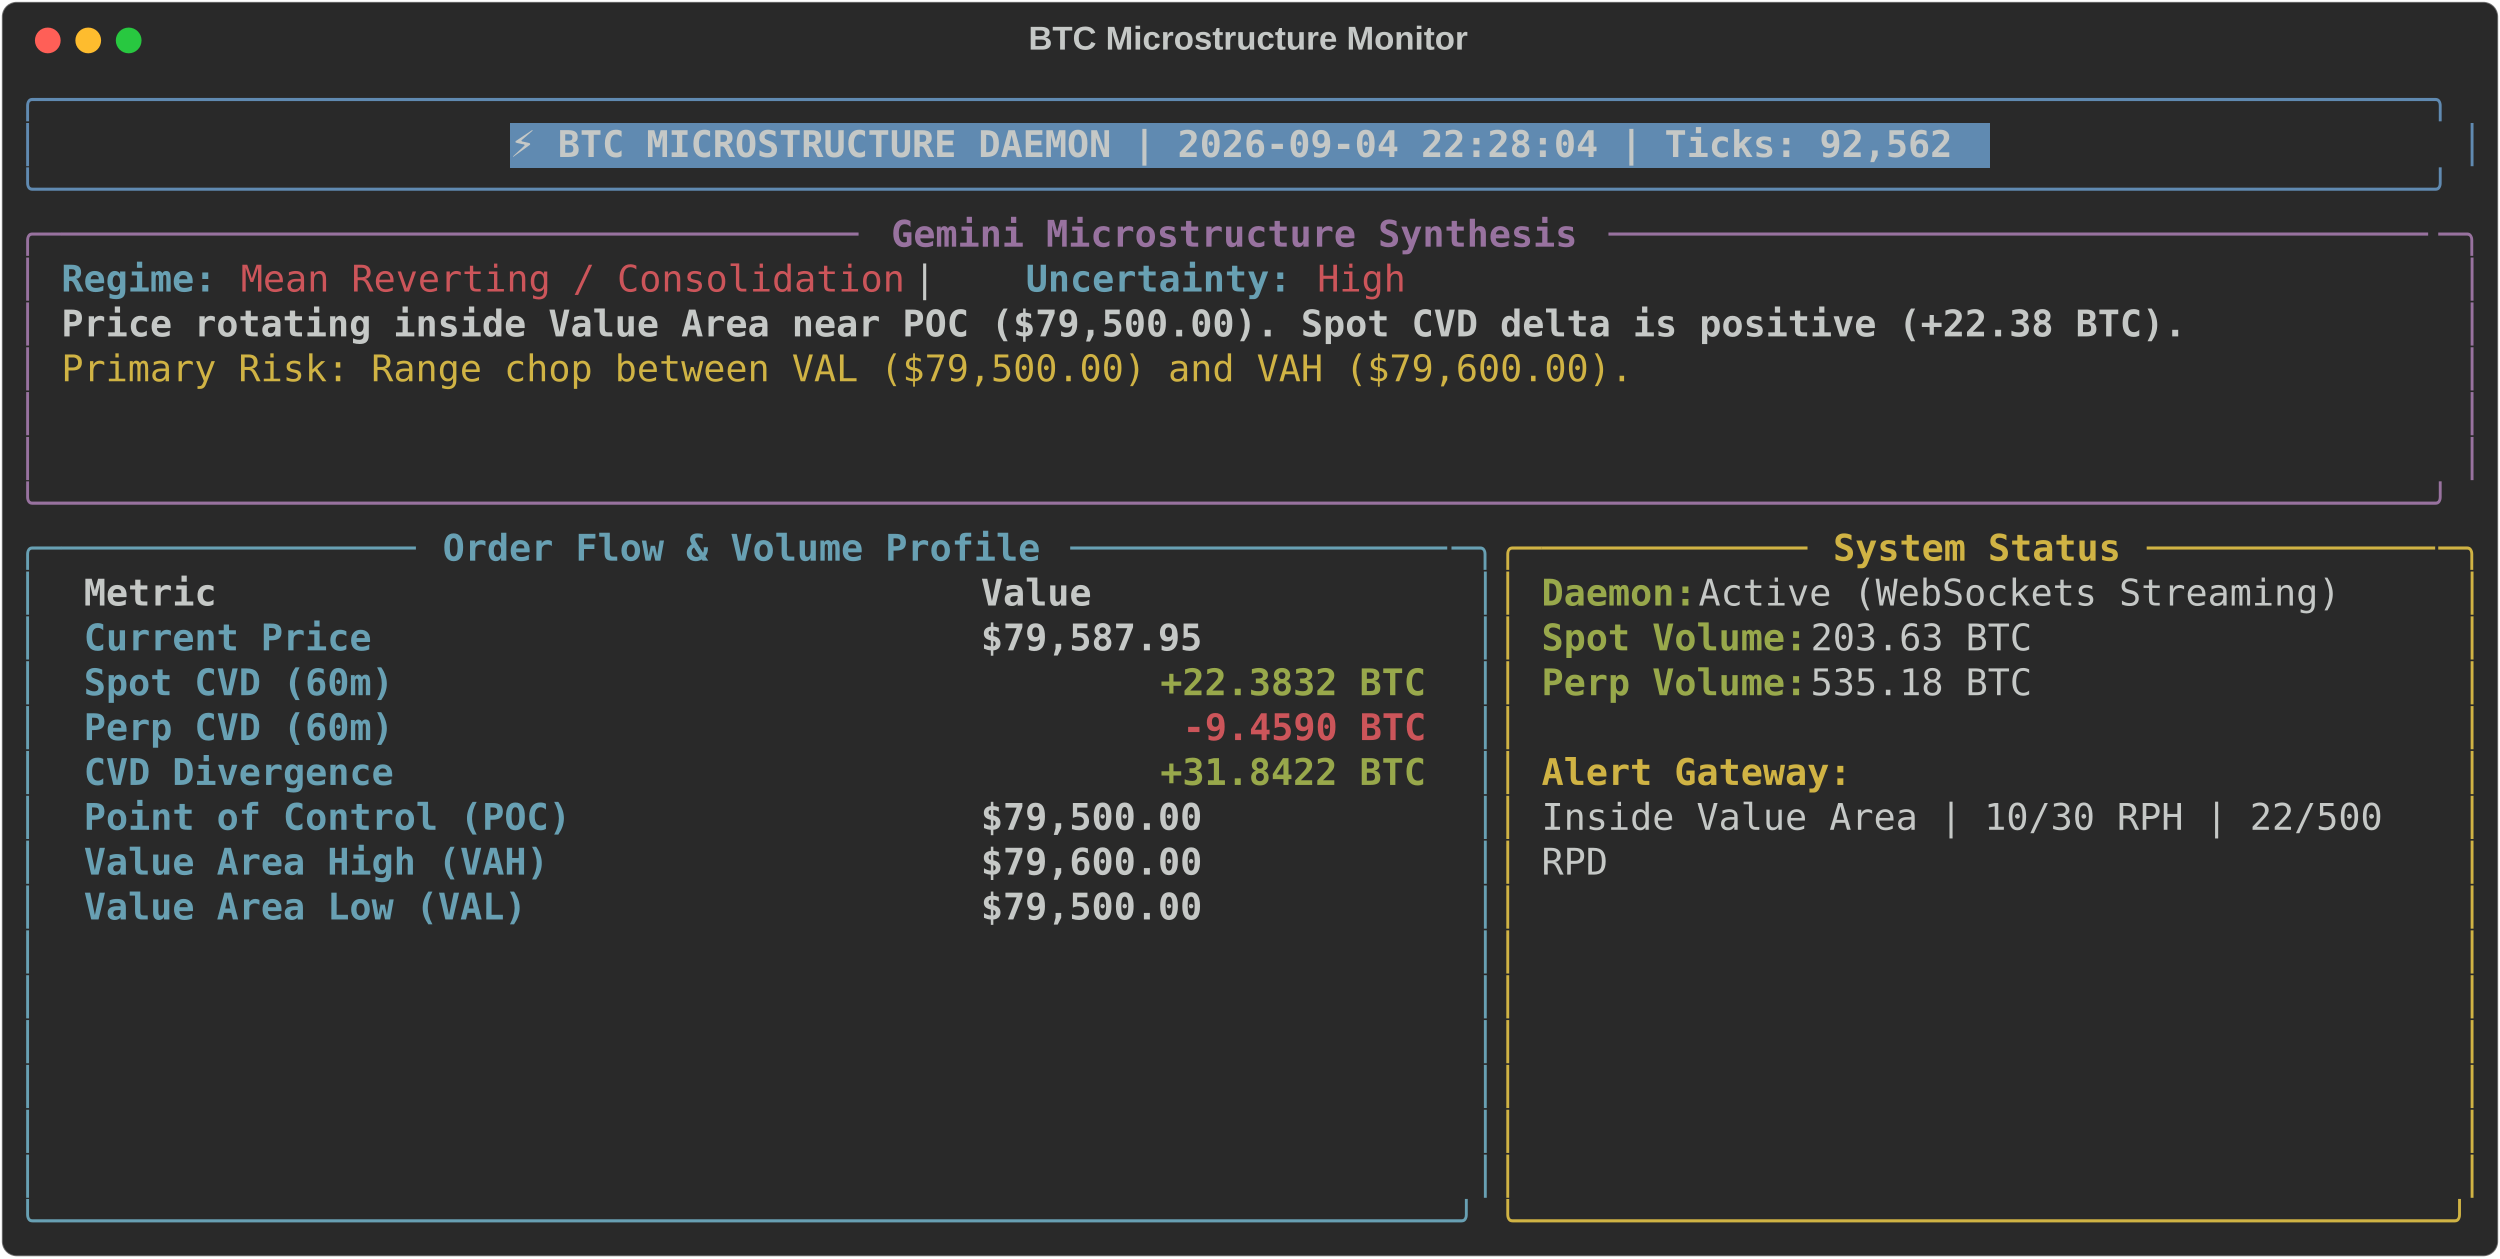
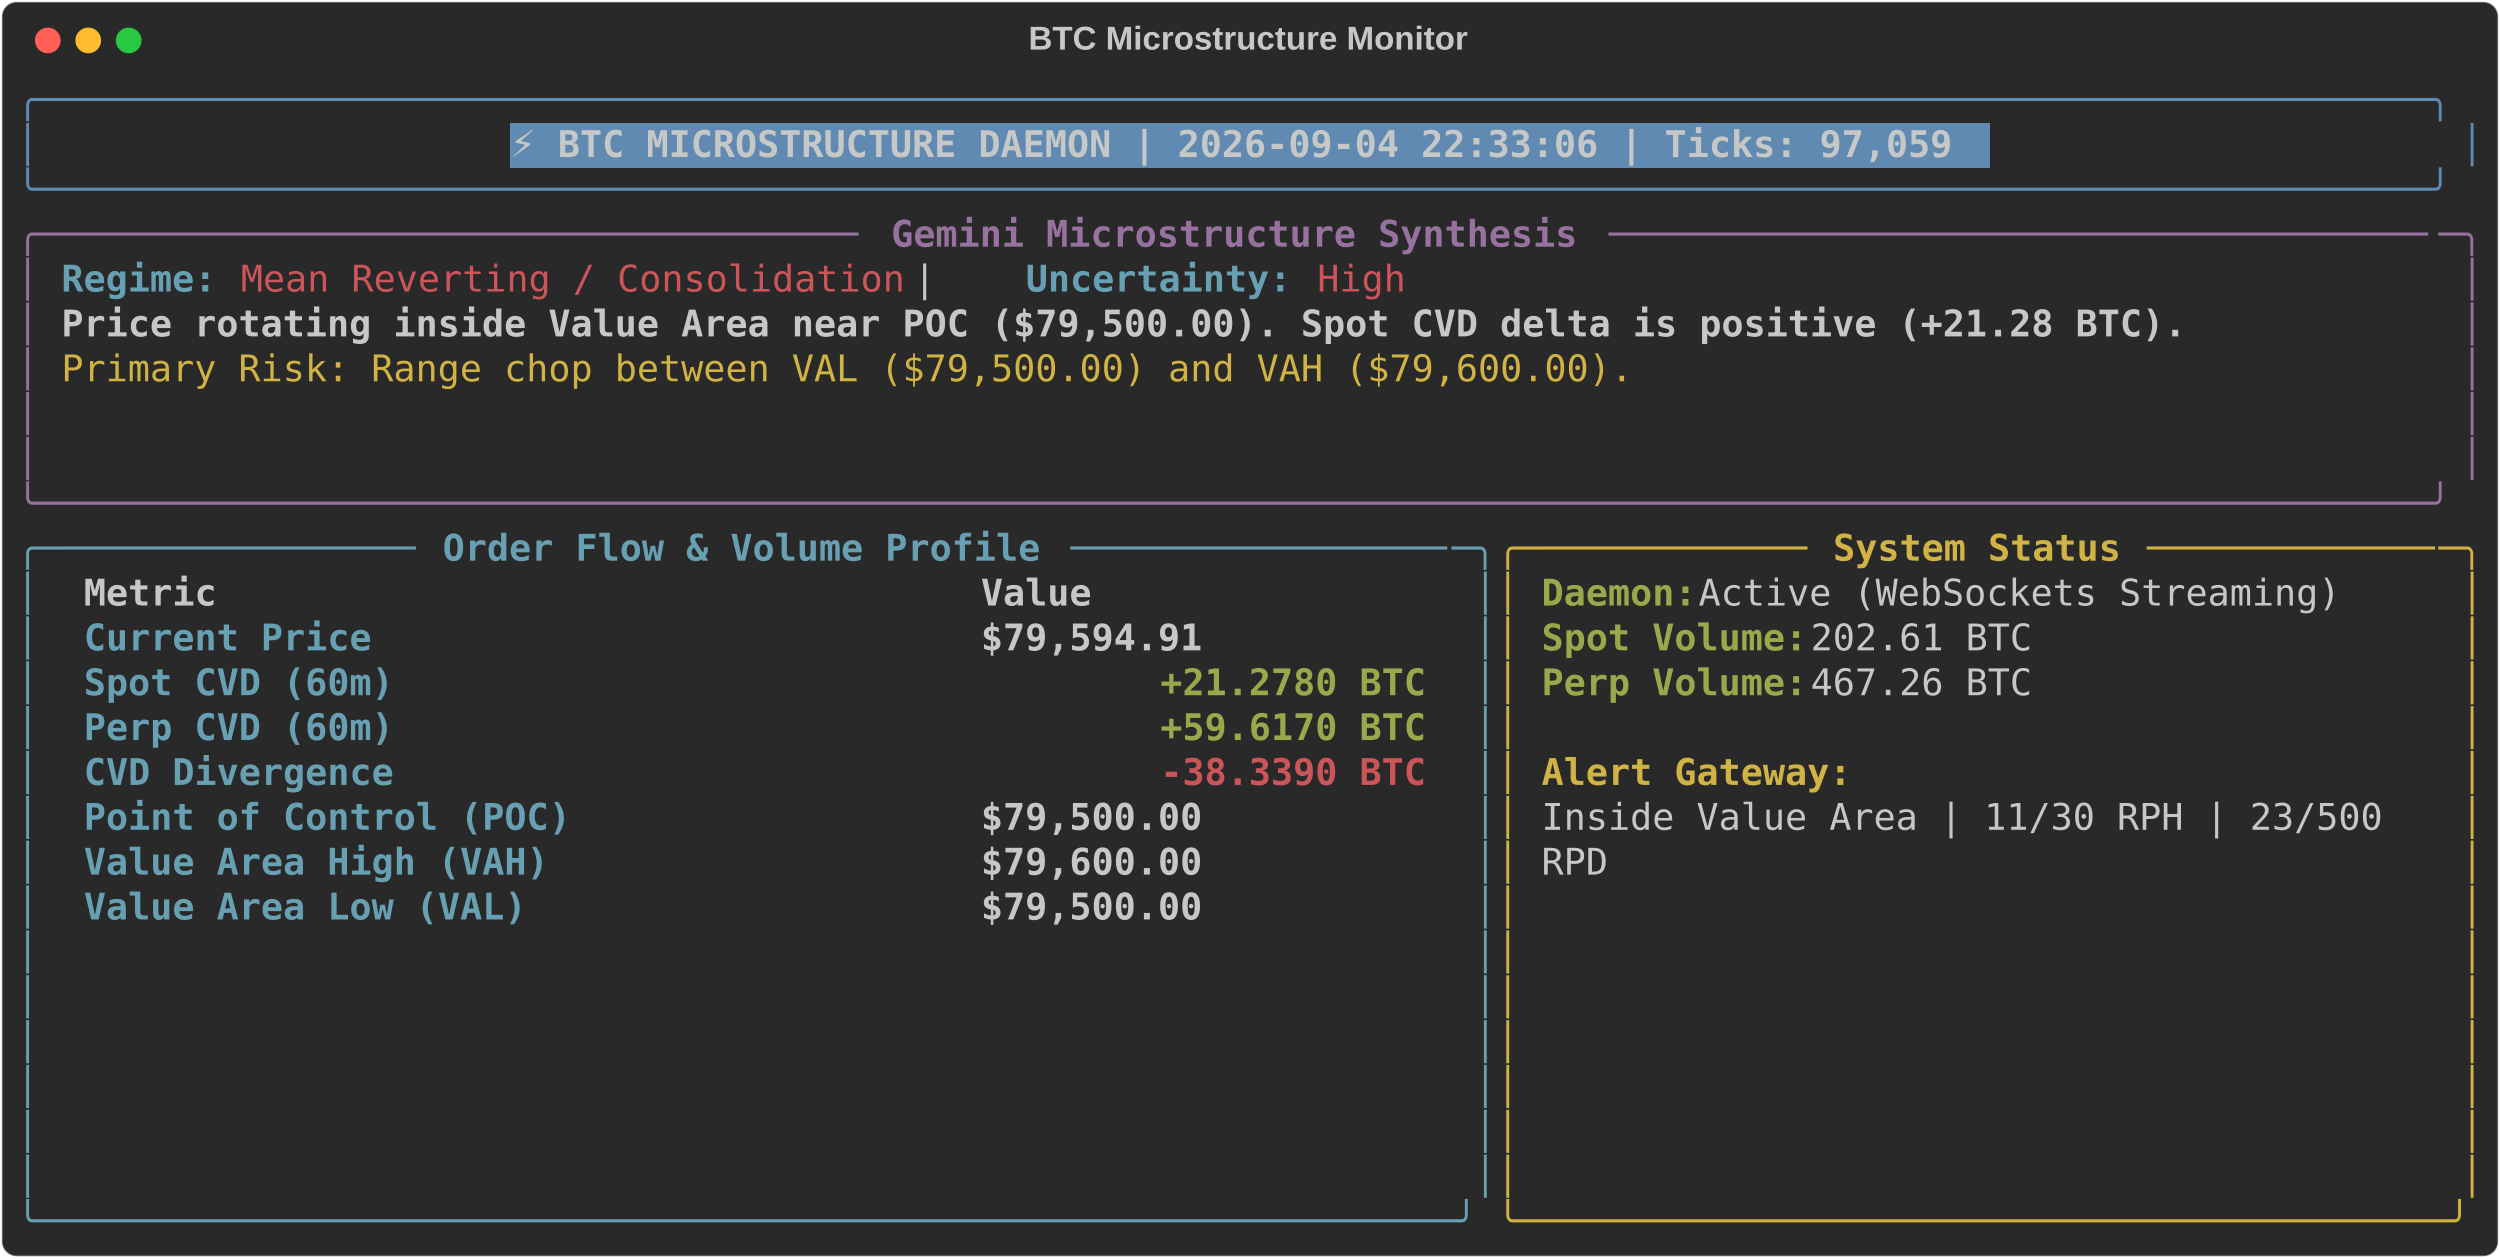
<svg xmlns="http://www.w3.org/2000/svg" class="rich-terminal" viewBox="0 0 1360 684.4">
  <style>

    @font-face {
        font-family: "Fira Code";
        src: local("FiraCode-Regular"),
                url("https://cdnjs.cloudflare.com/ajax/libs/firacode/6.2.0/woff2/FiraCode-Regular.woff2") format("woff2"),
                url("https://cdnjs.cloudflare.com/ajax/libs/firacode/6.2.0/woff/FiraCode-Regular.woff") format("woff");
        font-style: normal;
        font-weight: 400;
    }
    @font-face {
        font-family: "Fira Code";
        src: local("FiraCode-Bold"),
                url("https://cdnjs.cloudflare.com/ajax/libs/firacode/6.2.0/woff2/FiraCode-Bold.woff2") format("woff2"),
                url("https://cdnjs.cloudflare.com/ajax/libs/firacode/6.2.0/woff/FiraCode-Bold.woff") format("woff");
        font-style: bold;
        font-weight: 700;
    }

-     .terminal-3498202064-matrix {
+     .terminal-1425757157-matrix {
        font-family: Fira Code, monospace;
        font-size: 20px;
        line-height: 24.4px;
        font-variant-east-asian: full-width;
    }

-     .terminal-3498202064-title {
+     .terminal-1425757157-title {
        font-size: 18px;
        font-weight: bold;
        font-family: arial;
    }

-     .terminal-3498202064-r1 { fill: #608ab1 }
- .terminal-3498202064-r2 { fill: #c5c8c6 }
- .terminal-3498202064-r3 { fill: #c5c8c6;font-weight: bold }
- .terminal-3498202064-r4 { fill: #98729f }
- .terminal-3498202064-r5 { fill: #98729f;font-weight: bold }
- .terminal-3498202064-r6 { fill: #68a0b3;font-weight: bold }
- .terminal-3498202064-r7 { fill: #cc555a }
- .terminal-3498202064-r8 { fill: #d0b344 }
- .terminal-3498202064-r9 { fill: #68a0b3 }
- .terminal-3498202064-r10 { fill: #d0b344;font-weight: bold }
- .terminal-3498202064-r11 { fill: #98a84b;font-weight: bold }
- .terminal-3498202064-r12 { fill: #cc555a;font-weight: bold }
+     .terminal-1425757157-r1 { fill: #608ab1 }
+ .terminal-1425757157-r2 { fill: #c5c8c6 }
+ .terminal-1425757157-r3 { fill: #c5c8c6;font-weight: bold }
+ .terminal-1425757157-r4 { fill: #98729f }
+ .terminal-1425757157-r5 { fill: #98729f;font-weight: bold }
+ .terminal-1425757157-r6 { fill: #68a0b3;font-weight: bold }
+ .terminal-1425757157-r7 { fill: #cc555a }
+ .terminal-1425757157-r8 { fill: #d0b344 }
+ .terminal-1425757157-r9 { fill: #68a0b3 }
+ .terminal-1425757157-r10 { fill: #d0b344;font-weight: bold }
+ .terminal-1425757157-r11 { fill: #98a84b;font-weight: bold }
+ .terminal-1425757157-r12 { fill: #cc555a;font-weight: bold }
    </style>
  <defs>
-     <clipPath id="terminal-3498202064-clip-terminal">
+     <clipPath id="terminal-1425757157-clip-terminal">
      <rect x="0" y="0" width="1341.0" height="633.4" />
    </clipPath>
-     <clipPath id="terminal-3498202064-line-0">
+     <clipPath id="terminal-1425757157-line-0">
      <rect x="0" y="1.5" width="1342" height="24.65" />
    </clipPath>
-     <clipPath id="terminal-3498202064-line-1">
+     <clipPath id="terminal-1425757157-line-1">
      <rect x="0" y="25.9" width="1342" height="24.65" />
    </clipPath>
-     <clipPath id="terminal-3498202064-line-2">
+     <clipPath id="terminal-1425757157-line-2">
      <rect x="0" y="50.3" width="1342" height="24.65" />
    </clipPath>
-     <clipPath id="terminal-3498202064-line-3">
+     <clipPath id="terminal-1425757157-line-3">
      <rect x="0" y="74.7" width="1342" height="24.65" />
    </clipPath>
-     <clipPath id="terminal-3498202064-line-4">
+     <clipPath id="terminal-1425757157-line-4">
      <rect x="0" y="99.1" width="1342" height="24.65" />
    </clipPath>
-     <clipPath id="terminal-3498202064-line-5">
+     <clipPath id="terminal-1425757157-line-5">
      <rect x="0" y="123.5" width="1342" height="24.65" />
    </clipPath>
-     <clipPath id="terminal-3498202064-line-6">
+     <clipPath id="terminal-1425757157-line-6">
      <rect x="0" y="147.9" width="1342" height="24.65" />
    </clipPath>
-     <clipPath id="terminal-3498202064-line-7">
+     <clipPath id="terminal-1425757157-line-7">
      <rect x="0" y="172.3" width="1342" height="24.65" />
    </clipPath>
-     <clipPath id="terminal-3498202064-line-8">
+     <clipPath id="terminal-1425757157-line-8">
      <rect x="0" y="196.7" width="1342" height="24.65" />
    </clipPath>
-     <clipPath id="terminal-3498202064-line-9">
+     <clipPath id="terminal-1425757157-line-9">
      <rect x="0" y="221.1" width="1342" height="24.65" />
    </clipPath>
-     <clipPath id="terminal-3498202064-line-10">
+     <clipPath id="terminal-1425757157-line-10">
      <rect x="0" y="245.5" width="1342" height="24.65" />
    </clipPath>
-     <clipPath id="terminal-3498202064-line-11">
+     <clipPath id="terminal-1425757157-line-11">
      <rect x="0" y="269.9" width="1342" height="24.65" />
    </clipPath>
-     <clipPath id="terminal-3498202064-line-12">
+     <clipPath id="terminal-1425757157-line-12">
      <rect x="0" y="294.3" width="1342" height="24.65" />
    </clipPath>
-     <clipPath id="terminal-3498202064-line-13">
+     <clipPath id="terminal-1425757157-line-13">
      <rect x="0" y="318.7" width="1342" height="24.65" />
    </clipPath>
-     <clipPath id="terminal-3498202064-line-14">
+     <clipPath id="terminal-1425757157-line-14">
      <rect x="0" y="343.1" width="1342" height="24.65" />
    </clipPath>
-     <clipPath id="terminal-3498202064-line-15">
+     <clipPath id="terminal-1425757157-line-15">
      <rect x="0" y="367.5" width="1342" height="24.65" />
    </clipPath>
-     <clipPath id="terminal-3498202064-line-16">
+     <clipPath id="terminal-1425757157-line-16">
      <rect x="0" y="391.9" width="1342" height="24.65" />
    </clipPath>
-     <clipPath id="terminal-3498202064-line-17">
+     <clipPath id="terminal-1425757157-line-17">
      <rect x="0" y="416.3" width="1342" height="24.65" />
    </clipPath>
-     <clipPath id="terminal-3498202064-line-18">
+     <clipPath id="terminal-1425757157-line-18">
      <rect x="0" y="440.7" width="1342" height="24.65" />
    </clipPath>
-     <clipPath id="terminal-3498202064-line-19">
+     <clipPath id="terminal-1425757157-line-19">
      <rect x="0" y="465.1" width="1342" height="24.65" />
    </clipPath>
-     <clipPath id="terminal-3498202064-line-20">
+     <clipPath id="terminal-1425757157-line-20">
      <rect x="0" y="489.5" width="1342" height="24.65" />
    </clipPath>
-     <clipPath id="terminal-3498202064-line-21">
+     <clipPath id="terminal-1425757157-line-21">
      <rect x="0" y="513.9" width="1342" height="24.65" />
    </clipPath>
-     <clipPath id="terminal-3498202064-line-22">
+     <clipPath id="terminal-1425757157-line-22">
      <rect x="0" y="538.3" width="1342" height="24.65" />
    </clipPath>
-     <clipPath id="terminal-3498202064-line-23">
+     <clipPath id="terminal-1425757157-line-23">
      <rect x="0" y="562.7" width="1342" height="24.65" />
    </clipPath>
-     <clipPath id="terminal-3498202064-line-24">
+     <clipPath id="terminal-1425757157-line-24">
      <rect x="0" y="587.1" width="1342" height="24.65" />
    </clipPath>
  </defs>
  <rect fill="#292929" stroke="rgba(255,255,255,0.35)" stroke-width="1" x="1" y="1" width="1358" height="682.4" rx="8" />
-   <text class="terminal-3498202064-title" fill="#c5c8c6" text-anchor="middle" x="679" y="27">BTC Microstructure Monitor</text>
+   <text class="terminal-1425757157-title" fill="#c5c8c6" text-anchor="middle" x="679" y="27">BTC Microstructure Monitor</text>
  <g transform="translate(26,22)">
    <circle cx="0" cy="0" r="7" fill="#ff5f57" />
    <circle cx="22" cy="0" r="7" fill="#febc2e" />
    <circle cx="44" cy="0" r="7" fill="#28c840" />
  </g>
-   <g transform="translate(9, 41)" clip-path="url(#terminal-3498202064-clip-terminal)">
+   <g transform="translate(9, 41)" clip-path="url(#terminal-1425757157-clip-terminal)">
    <rect fill="#608ab1" x="268.4" y="25.9" width="805.2" height="24.65" shape-rendering="crispEdges" />
-     <g class="terminal-3498202064-matrix">
-       <text class="terminal-3498202064-r1" x="0" y="20" textLength="1342" clip-path="url(#terminal-3498202064-line-0)">╭────────────────────────────────────────────────────────────────────────────────────────────────────────────╮</text>
-       <text class="terminal-3498202064-r2" x="1342" y="20" textLength="12.2" clip-path="url(#terminal-3498202064-line-0)">
- </text>
-       <text class="terminal-3498202064-r1" x="0" y="44.4" textLength="12.2" clip-path="url(#terminal-3498202064-line-1)">│</text>
-       <text class="terminal-3498202064-r3" x="268.4" y="44.4" textLength="793" clip-path="url(#terminal-3498202064-line-1)">⚡ BTC MICROSTRUCTURE DAEMON | 2026-09-04 22:28:04 | Ticks: 92,562</text>
-       <text class="terminal-3498202064-r1" x="1329.8" y="44.4" textLength="12.2" clip-path="url(#terminal-3498202064-line-1)">│</text>
-       <text class="terminal-3498202064-r2" x="1342" y="44.4" textLength="12.2" clip-path="url(#terminal-3498202064-line-1)">
- </text>
-       <text class="terminal-3498202064-r1" x="0" y="68.8" textLength="1342" clip-path="url(#terminal-3498202064-line-2)">╰────────────────────────────────────────────────────────────────────────────────────────────────────────────╯</text>
-       <text class="terminal-3498202064-r2" x="1342" y="68.8" textLength="12.2" clip-path="url(#terminal-3498202064-line-2)">
- </text>
-       <text class="terminal-3498202064-r4" x="0" y="93.2" textLength="24.4" clip-path="url(#terminal-3498202064-line-3)">╭─</text>
-       <text class="terminal-3498202064-r4" x="24.4" y="93.2" textLength="439.2" clip-path="url(#terminal-3498202064-line-3)">────────────────────────────────────</text>
-       <text class="terminal-3498202064-r5" x="475.8" y="93.2" textLength="378.2" clip-path="url(#terminal-3498202064-line-3)">Gemini Microstructure Synthesis</text>
-       <text class="terminal-3498202064-r4" x="866.2" y="93.2" textLength="451.4" clip-path="url(#terminal-3498202064-line-3)">─────────────────────────────────────</text>
-       <text class="terminal-3498202064-r4" x="1317.6" y="93.2" textLength="24.4" clip-path="url(#terminal-3498202064-line-3)">─╮</text>
-       <text class="terminal-3498202064-r2" x="1342" y="93.2" textLength="12.2" clip-path="url(#terminal-3498202064-line-3)">
- </text>
-       <text class="terminal-3498202064-r4" x="0" y="117.6" textLength="12.2" clip-path="url(#terminal-3498202064-line-4)">│</text>
-       <text class="terminal-3498202064-r6" x="24.4" y="117.6" textLength="85.4" clip-path="url(#terminal-3498202064-line-4)">Regime:</text>
-       <text class="terminal-3498202064-r7" x="122" y="117.6" textLength="366" clip-path="url(#terminal-3498202064-line-4)">Mean Reverting / Consolidation</text>
-       <text class="terminal-3498202064-r2" x="488" y="117.6" textLength="61" clip-path="url(#terminal-3498202064-line-4)">  |  </text>
-       <text class="terminal-3498202064-r6" x="549" y="117.6" textLength="146.4" clip-path="url(#terminal-3498202064-line-4)">Uncertainty:</text>
-       <text class="terminal-3498202064-r7" x="707.6" y="117.6" textLength="48.8" clip-path="url(#terminal-3498202064-line-4)">High</text>
-       <text class="terminal-3498202064-r4" x="1329.8" y="117.6" textLength="12.2" clip-path="url(#terminal-3498202064-line-4)">│</text>
-       <text class="terminal-3498202064-r2" x="1342" y="117.6" textLength="12.2" clip-path="url(#terminal-3498202064-line-4)">
- </text>
-       <text class="terminal-3498202064-r4" x="0" y="142" textLength="12.2" clip-path="url(#terminal-3498202064-line-5)">│</text>
-       <text class="terminal-3498202064-r3" x="24.4" y="142" textLength="1171.2" clip-path="url(#terminal-3498202064-line-5)">Price rotating inside Value Area near POC ($79,500.00). Spot CVD delta is positive (+22.38 BTC).</text>
-       <text class="terminal-3498202064-r4" x="1329.8" y="142" textLength="12.2" clip-path="url(#terminal-3498202064-line-5)">│</text>
-       <text class="terminal-3498202064-r2" x="1342" y="142" textLength="12.2" clip-path="url(#terminal-3498202064-line-5)">
- </text>
-       <text class="terminal-3498202064-r4" x="0" y="166.4" textLength="12.2" clip-path="url(#terminal-3498202064-line-6)">│</text>
-       <text class="terminal-3498202064-r8" x="24.4" y="166.4" textLength="866.2" clip-path="url(#terminal-3498202064-line-6)">Primary Risk: Range chop between VAL ($79,500.00) and VAH ($79,600.00).</text>
-       <text class="terminal-3498202064-r4" x="1329.8" y="166.4" textLength="12.2" clip-path="url(#terminal-3498202064-line-6)">│</text>
-       <text class="terminal-3498202064-r2" x="1342" y="166.4" textLength="12.2" clip-path="url(#terminal-3498202064-line-6)">
- </text>
-       <text class="terminal-3498202064-r4" x="0" y="190.8" textLength="12.2" clip-path="url(#terminal-3498202064-line-7)">│</text>
-       <text class="terminal-3498202064-r4" x="1329.8" y="190.8" textLength="12.2" clip-path="url(#terminal-3498202064-line-7)">│</text>
-       <text class="terminal-3498202064-r2" x="1342" y="190.8" textLength="12.2" clip-path="url(#terminal-3498202064-line-7)">
- </text>
-       <text class="terminal-3498202064-r4" x="0" y="215.2" textLength="12.2" clip-path="url(#terminal-3498202064-line-8)">│</text>
-       <text class="terminal-3498202064-r4" x="1329.8" y="215.2" textLength="12.2" clip-path="url(#terminal-3498202064-line-8)">│</text>
-       <text class="terminal-3498202064-r2" x="1342" y="215.2" textLength="12.2" clip-path="url(#terminal-3498202064-line-8)">
- </text>
-       <text class="terminal-3498202064-r4" x="0" y="239.6" textLength="1342" clip-path="url(#terminal-3498202064-line-9)">╰────────────────────────────────────────────────────────────────────────────────────────────────────────────╯</text>
-       <text class="terminal-3498202064-r2" x="1342" y="239.6" textLength="12.2" clip-path="url(#terminal-3498202064-line-9)">
- </text>
-       <text class="terminal-3498202064-r9" x="0" y="264" textLength="24.4" clip-path="url(#terminal-3498202064-line-10)">╭─</text>
-       <text class="terminal-3498202064-r9" x="24.4" y="264" textLength="195.2" clip-path="url(#terminal-3498202064-line-10)">────────────────</text>
-       <text class="terminal-3498202064-r6" x="231.8" y="264" textLength="329.4" clip-path="url(#terminal-3498202064-line-10)">Order Flow &amp; Volume Profile</text>
-       <text class="terminal-3498202064-r9" x="573.4" y="264" textLength="207.4" clip-path="url(#terminal-3498202064-line-10)">─────────────────</text>
-       <text class="terminal-3498202064-r9" x="780.8" y="264" textLength="24.4" clip-path="url(#terminal-3498202064-line-10)">─╮</text>
-       <text class="terminal-3498202064-r8" x="805.2" y="264" textLength="24.4" clip-path="url(#terminal-3498202064-line-10)">╭─</text>
-       <text class="terminal-3498202064-r8" x="829.6" y="264" textLength="146.4" clip-path="url(#terminal-3498202064-line-10)">────────────</text>
-       <text class="terminal-3498202064-r10" x="988.2" y="264" textLength="158.6" clip-path="url(#terminal-3498202064-line-10)">System Status</text>
-       <text class="terminal-3498202064-r8" x="1159" y="264" textLength="158.6" clip-path="url(#terminal-3498202064-line-10)">─────────────</text>
-       <text class="terminal-3498202064-r8" x="1317.6" y="264" textLength="24.4" clip-path="url(#terminal-3498202064-line-10)">─╮</text>
-       <text class="terminal-3498202064-r2" x="1342" y="264" textLength="12.2" clip-path="url(#terminal-3498202064-line-10)">
- </text>
-       <text class="terminal-3498202064-r9" x="0" y="288.4" textLength="12.2" clip-path="url(#terminal-3498202064-line-11)">│</text>
-       <text class="terminal-3498202064-r3" x="36.6" y="288.4" textLength="463.6" clip-path="url(#terminal-3498202064-line-11)">Metric                                </text>
-       <text class="terminal-3498202064-r3" x="524.6" y="288.4" textLength="244" clip-path="url(#terminal-3498202064-line-11)">               Value</text>
-       <text class="terminal-3498202064-r9" x="793" y="288.4" textLength="12.2" clip-path="url(#terminal-3498202064-line-11)">│</text>
-       <text class="terminal-3498202064-r8" x="805.2" y="288.4" textLength="12.2" clip-path="url(#terminal-3498202064-line-11)">│</text>
-       <text class="terminal-3498202064-r11" x="829.6" y="288.4" textLength="85.4" clip-path="url(#terminal-3498202064-line-11)">Daemon:</text>
-       <text class="terminal-3498202064-r2" x="915" y="288.4" textLength="366" clip-path="url(#terminal-3498202064-line-11)"> Active (WebSockets Streaming)</text>
-       <text class="terminal-3498202064-r8" x="1329.8" y="288.4" textLength="12.2" clip-path="url(#terminal-3498202064-line-11)">│</text>
-       <text class="terminal-3498202064-r2" x="1342" y="288.4" textLength="12.2" clip-path="url(#terminal-3498202064-line-11)">
- </text>
-       <text class="terminal-3498202064-r9" x="0" y="312.8" textLength="12.2" clip-path="url(#terminal-3498202064-line-12)">│</text>
-       <text class="terminal-3498202064-r6" x="36.6" y="312.8" textLength="463.6" clip-path="url(#terminal-3498202064-line-12)">Current Price                         </text>
-       <text class="terminal-3498202064-r3" x="524.6" y="312.8" textLength="244" clip-path="url(#terminal-3498202064-line-12)">          $79,587.95</text>
-       <text class="terminal-3498202064-r9" x="793" y="312.8" textLength="12.2" clip-path="url(#terminal-3498202064-line-12)">│</text>
-       <text class="terminal-3498202064-r8" x="805.2" y="312.8" textLength="12.2" clip-path="url(#terminal-3498202064-line-12)">│</text>
-       <text class="terminal-3498202064-r11" x="829.6" y="312.8" textLength="146.4" clip-path="url(#terminal-3498202064-line-12)">Spot Volume:</text>
-       <text class="terminal-3498202064-r2" x="976" y="312.8" textLength="134.2" clip-path="url(#terminal-3498202064-line-12)"> 203.63 BTC</text>
-       <text class="terminal-3498202064-r8" x="1329.8" y="312.8" textLength="12.2" clip-path="url(#terminal-3498202064-line-12)">│</text>
-       <text class="terminal-3498202064-r2" x="1342" y="312.8" textLength="12.2" clip-path="url(#terminal-3498202064-line-12)">
- </text>
-       <text class="terminal-3498202064-r9" x="0" y="337.2" textLength="12.2" clip-path="url(#terminal-3498202064-line-13)">│</text>
-       <text class="terminal-3498202064-r6" x="36.6" y="337.2" textLength="463.6" clip-path="url(#terminal-3498202064-line-13)">Spot CVD (60m)                        </text>
-       <text class="terminal-3498202064-r11" x="622.2" y="337.2" textLength="146.4" clip-path="url(#terminal-3498202064-line-13)">+22.3832 BTC</text>
-       <text class="terminal-3498202064-r9" x="793" y="337.2" textLength="12.2" clip-path="url(#terminal-3498202064-line-13)">│</text>
-       <text class="terminal-3498202064-r8" x="805.2" y="337.2" textLength="12.2" clip-path="url(#terminal-3498202064-line-13)">│</text>
-       <text class="terminal-3498202064-r11" x="829.6" y="337.2" textLength="146.4" clip-path="url(#terminal-3498202064-line-13)">Perp Volume:</text>
-       <text class="terminal-3498202064-r2" x="976" y="337.2" textLength="134.2" clip-path="url(#terminal-3498202064-line-13)"> 535.18 BTC</text>
-       <text class="terminal-3498202064-r8" x="1329.8" y="337.2" textLength="12.2" clip-path="url(#terminal-3498202064-line-13)">│</text>
-       <text class="terminal-3498202064-r2" x="1342" y="337.2" textLength="12.2" clip-path="url(#terminal-3498202064-line-13)">
- </text>
-       <text class="terminal-3498202064-r9" x="0" y="361.6" textLength="12.2" clip-path="url(#terminal-3498202064-line-14)">│</text>
-       <text class="terminal-3498202064-r6" x="36.6" y="361.6" textLength="463.6" clip-path="url(#terminal-3498202064-line-14)">Perp CVD (60m)                        </text>
-       <text class="terminal-3498202064-r12" x="634.4" y="361.6" textLength="134.2" clip-path="url(#terminal-3498202064-line-14)">-9.4590 BTC</text>
-       <text class="terminal-3498202064-r9" x="793" y="361.6" textLength="12.2" clip-path="url(#terminal-3498202064-line-14)">│</text>
-       <text class="terminal-3498202064-r8" x="805.2" y="361.6" textLength="12.2" clip-path="url(#terminal-3498202064-line-14)">│</text>
-       <text class="terminal-3498202064-r8" x="1329.8" y="361.6" textLength="12.2" clip-path="url(#terminal-3498202064-line-14)">│</text>
-       <text class="terminal-3498202064-r2" x="1342" y="361.6" textLength="12.2" clip-path="url(#terminal-3498202064-line-14)">
- </text>
-       <text class="terminal-3498202064-r9" x="0" y="386" textLength="12.2" clip-path="url(#terminal-3498202064-line-15)">│</text>
-       <text class="terminal-3498202064-r6" x="36.6" y="386" textLength="463.6" clip-path="url(#terminal-3498202064-line-15)">CVD Divergence                        </text>
-       <text class="terminal-3498202064-r11" x="622.2" y="386" textLength="146.4" clip-path="url(#terminal-3498202064-line-15)">+31.8422 BTC</text>
-       <text class="terminal-3498202064-r9" x="793" y="386" textLength="12.2" clip-path="url(#terminal-3498202064-line-15)">│</text>
-       <text class="terminal-3498202064-r8" x="805.2" y="386" textLength="12.2" clip-path="url(#terminal-3498202064-line-15)">│</text>
-       <text class="terminal-3498202064-r10" x="829.6" y="386" textLength="170.8" clip-path="url(#terminal-3498202064-line-15)">Alert Gateway:</text>
-       <text class="terminal-3498202064-r8" x="1329.8" y="386" textLength="12.2" clip-path="url(#terminal-3498202064-line-15)">│</text>
-       <text class="terminal-3498202064-r2" x="1342" y="386" textLength="12.2" clip-path="url(#terminal-3498202064-line-15)">
- </text>
-       <text class="terminal-3498202064-r9" x="0" y="410.4" textLength="12.2" clip-path="url(#terminal-3498202064-line-16)">│</text>
-       <text class="terminal-3498202064-r6" x="36.6" y="410.4" textLength="463.6" clip-path="url(#terminal-3498202064-line-16)">Point of Control (POC)                </text>
-       <text class="terminal-3498202064-r3" x="524.6" y="410.4" textLength="244" clip-path="url(#terminal-3498202064-line-16)">          $79,500.00</text>
-       <text class="terminal-3498202064-r9" x="793" y="410.4" textLength="12.2" clip-path="url(#terminal-3498202064-line-16)">│</text>
-       <text class="terminal-3498202064-r8" x="805.2" y="410.4" textLength="12.2" clip-path="url(#terminal-3498202064-line-16)">│</text>
-       <text class="terminal-3498202064-r2" x="829.6" y="410.4" textLength="475.8" clip-path="url(#terminal-3498202064-line-16)">Inside Value Area | 10/30 RPH | 22/500 </text>
-       <text class="terminal-3498202064-r8" x="1329.8" y="410.4" textLength="12.2" clip-path="url(#terminal-3498202064-line-16)">│</text>
-       <text class="terminal-3498202064-r2" x="1342" y="410.4" textLength="12.2" clip-path="url(#terminal-3498202064-line-16)">
- </text>
-       <text class="terminal-3498202064-r9" x="0" y="434.8" textLength="12.2" clip-path="url(#terminal-3498202064-line-17)">│</text>
-       <text class="terminal-3498202064-r6" x="36.6" y="434.8" textLength="463.6" clip-path="url(#terminal-3498202064-line-17)">Value Area High (VAH)                 </text>
-       <text class="terminal-3498202064-r3" x="524.6" y="434.8" textLength="244" clip-path="url(#terminal-3498202064-line-17)">          $79,600.00</text>
-       <text class="terminal-3498202064-r9" x="793" y="434.8" textLength="12.2" clip-path="url(#terminal-3498202064-line-17)">│</text>
-       <text class="terminal-3498202064-r8" x="805.2" y="434.8" textLength="12.2" clip-path="url(#terminal-3498202064-line-17)">│</text>
-       <text class="terminal-3498202064-r2" x="829.6" y="434.8" textLength="36.6" clip-path="url(#terminal-3498202064-line-17)">RPD</text>
-       <text class="terminal-3498202064-r8" x="1329.8" y="434.8" textLength="12.2" clip-path="url(#terminal-3498202064-line-17)">│</text>
-       <text class="terminal-3498202064-r2" x="1342" y="434.8" textLength="12.2" clip-path="url(#terminal-3498202064-line-17)">
- </text>
-       <text class="terminal-3498202064-r9" x="0" y="459.2" textLength="12.2" clip-path="url(#terminal-3498202064-line-18)">│</text>
-       <text class="terminal-3498202064-r6" x="36.6" y="459.2" textLength="463.6" clip-path="url(#terminal-3498202064-line-18)">Value Area Low (VAL)                  </text>
-       <text class="terminal-3498202064-r3" x="524.6" y="459.2" textLength="244" clip-path="url(#terminal-3498202064-line-18)">          $79,500.00</text>
-       <text class="terminal-3498202064-r9" x="793" y="459.2" textLength="12.2" clip-path="url(#terminal-3498202064-line-18)">│</text>
-       <text class="terminal-3498202064-r8" x="805.2" y="459.2" textLength="12.2" clip-path="url(#terminal-3498202064-line-18)">│</text>
-       <text class="terminal-3498202064-r8" x="1329.8" y="459.2" textLength="12.2" clip-path="url(#terminal-3498202064-line-18)">│</text>
-       <text class="terminal-3498202064-r2" x="1342" y="459.2" textLength="12.2" clip-path="url(#terminal-3498202064-line-18)">
- </text>
-       <text class="terminal-3498202064-r9" x="0" y="483.6" textLength="12.2" clip-path="url(#terminal-3498202064-line-19)">│</text>
-       <text class="terminal-3498202064-r9" x="793" y="483.6" textLength="12.2" clip-path="url(#terminal-3498202064-line-19)">│</text>
-       <text class="terminal-3498202064-r8" x="805.2" y="483.6" textLength="12.2" clip-path="url(#terminal-3498202064-line-19)">│</text>
-       <text class="terminal-3498202064-r8" x="1329.8" y="483.6" textLength="12.2" clip-path="url(#terminal-3498202064-line-19)">│</text>
-       <text class="terminal-3498202064-r2" x="1342" y="483.6" textLength="12.2" clip-path="url(#terminal-3498202064-line-19)">
- </text>
-       <text class="terminal-3498202064-r9" x="0" y="508" textLength="12.2" clip-path="url(#terminal-3498202064-line-20)">│</text>
-       <text class="terminal-3498202064-r9" x="793" y="508" textLength="12.2" clip-path="url(#terminal-3498202064-line-20)">│</text>
-       <text class="terminal-3498202064-r8" x="805.2" y="508" textLength="12.2" clip-path="url(#terminal-3498202064-line-20)">│</text>
-       <text class="terminal-3498202064-r8" x="1329.8" y="508" textLength="12.2" clip-path="url(#terminal-3498202064-line-20)">│</text>
-       <text class="terminal-3498202064-r2" x="1342" y="508" textLength="12.2" clip-path="url(#terminal-3498202064-line-20)">
- </text>
-       <text class="terminal-3498202064-r9" x="0" y="532.4" textLength="12.2" clip-path="url(#terminal-3498202064-line-21)">│</text>
-       <text class="terminal-3498202064-r9" x="793" y="532.4" textLength="12.2" clip-path="url(#terminal-3498202064-line-21)">│</text>
-       <text class="terminal-3498202064-r8" x="805.2" y="532.4" textLength="12.2" clip-path="url(#terminal-3498202064-line-21)">│</text>
-       <text class="terminal-3498202064-r8" x="1329.8" y="532.4" textLength="12.2" clip-path="url(#terminal-3498202064-line-21)">│</text>
-       <text class="terminal-3498202064-r2" x="1342" y="532.4" textLength="12.2" clip-path="url(#terminal-3498202064-line-21)">
- </text>
-       <text class="terminal-3498202064-r9" x="0" y="556.8" textLength="12.2" clip-path="url(#terminal-3498202064-line-22)">│</text>
-       <text class="terminal-3498202064-r9" x="793" y="556.8" textLength="12.2" clip-path="url(#terminal-3498202064-line-22)">│</text>
-       <text class="terminal-3498202064-r8" x="805.2" y="556.8" textLength="12.2" clip-path="url(#terminal-3498202064-line-22)">│</text>
-       <text class="terminal-3498202064-r8" x="1329.8" y="556.8" textLength="12.2" clip-path="url(#terminal-3498202064-line-22)">│</text>
-       <text class="terminal-3498202064-r2" x="1342" y="556.8" textLength="12.2" clip-path="url(#terminal-3498202064-line-22)">
- </text>
-       <text class="terminal-3498202064-r9" x="0" y="581.2" textLength="12.2" clip-path="url(#terminal-3498202064-line-23)">│</text>
-       <text class="terminal-3498202064-r9" x="793" y="581.2" textLength="12.2" clip-path="url(#terminal-3498202064-line-23)">│</text>
-       <text class="terminal-3498202064-r8" x="805.2" y="581.2" textLength="12.2" clip-path="url(#terminal-3498202064-line-23)">│</text>
-       <text class="terminal-3498202064-r8" x="1329.8" y="581.2" textLength="12.2" clip-path="url(#terminal-3498202064-line-23)">│</text>
-       <text class="terminal-3498202064-r2" x="1342" y="581.2" textLength="12.2" clip-path="url(#terminal-3498202064-line-23)">
- </text>
-       <text class="terminal-3498202064-r9" x="0" y="605.6" textLength="12.2" clip-path="url(#terminal-3498202064-line-24)">│</text>
-       <text class="terminal-3498202064-r9" x="793" y="605.6" textLength="12.2" clip-path="url(#terminal-3498202064-line-24)">│</text>
-       <text class="terminal-3498202064-r8" x="805.2" y="605.6" textLength="12.2" clip-path="url(#terminal-3498202064-line-24)">│</text>
-       <text class="terminal-3498202064-r8" x="1329.8" y="605.6" textLength="12.2" clip-path="url(#terminal-3498202064-line-24)">│</text>
-       <text class="terminal-3498202064-r2" x="1342" y="605.6" textLength="12.2" clip-path="url(#terminal-3498202064-line-24)">
- </text>
-       <text class="terminal-3498202064-r9" x="0" y="630" textLength="805.2" clip-path="url(#terminal-3498202064-line-25)">╰────────────────────────────────────────────────────────────────╯</text>
-       <text class="terminal-3498202064-r8" x="805.2" y="630" textLength="536.8" clip-path="url(#terminal-3498202064-line-25)">╰──────────────────────────────────────────╯</text>
-       <text class="terminal-3498202064-r2" x="1342" y="630" textLength="12.2" clip-path="url(#terminal-3498202064-line-25)">
+     <g class="terminal-1425757157-matrix">
+       <text class="terminal-1425757157-r1" x="0" y="20" textLength="1342" clip-path="url(#terminal-1425757157-line-0)">╭────────────────────────────────────────────────────────────────────────────────────────────────────────────╮</text>
+       <text class="terminal-1425757157-r2" x="1342" y="20" textLength="12.2" clip-path="url(#terminal-1425757157-line-0)">
+ </text>
+       <text class="terminal-1425757157-r1" x="0" y="44.4" textLength="12.2" clip-path="url(#terminal-1425757157-line-1)">│</text>
+       <text class="terminal-1425757157-r3" x="268.4" y="44.4" textLength="793" clip-path="url(#terminal-1425757157-line-1)">⚡ BTC MICROSTRUCTURE DAEMON | 2026-09-04 22:33:06 | Ticks: 97,059</text>
+       <text class="terminal-1425757157-r1" x="1329.8" y="44.4" textLength="12.2" clip-path="url(#terminal-1425757157-line-1)">│</text>
+       <text class="terminal-1425757157-r2" x="1342" y="44.4" textLength="12.2" clip-path="url(#terminal-1425757157-line-1)">
+ </text>
+       <text class="terminal-1425757157-r1" x="0" y="68.8" textLength="1342" clip-path="url(#terminal-1425757157-line-2)">╰────────────────────────────────────────────────────────────────────────────────────────────────────────────╯</text>
+       <text class="terminal-1425757157-r2" x="1342" y="68.8" textLength="12.2" clip-path="url(#terminal-1425757157-line-2)">
+ </text>
+       <text class="terminal-1425757157-r4" x="0" y="93.2" textLength="24.4" clip-path="url(#terminal-1425757157-line-3)">╭─</text>
+       <text class="terminal-1425757157-r4" x="24.4" y="93.2" textLength="439.2" clip-path="url(#terminal-1425757157-line-3)">────────────────────────────────────</text>
+       <text class="terminal-1425757157-r5" x="475.8" y="93.2" textLength="378.2" clip-path="url(#terminal-1425757157-line-3)">Gemini Microstructure Synthesis</text>
+       <text class="terminal-1425757157-r4" x="866.2" y="93.2" textLength="451.4" clip-path="url(#terminal-1425757157-line-3)">─────────────────────────────────────</text>
+       <text class="terminal-1425757157-r4" x="1317.6" y="93.2" textLength="24.4" clip-path="url(#terminal-1425757157-line-3)">─╮</text>
+       <text class="terminal-1425757157-r2" x="1342" y="93.2" textLength="12.2" clip-path="url(#terminal-1425757157-line-3)">
+ </text>
+       <text class="terminal-1425757157-r4" x="0" y="117.6" textLength="12.2" clip-path="url(#terminal-1425757157-line-4)">│</text>
+       <text class="terminal-1425757157-r6" x="24.4" y="117.6" textLength="85.4" clip-path="url(#terminal-1425757157-line-4)">Regime:</text>
+       <text class="terminal-1425757157-r7" x="122" y="117.6" textLength="366" clip-path="url(#terminal-1425757157-line-4)">Mean Reverting / Consolidation</text>
+       <text class="terminal-1425757157-r2" x="488" y="117.6" textLength="61" clip-path="url(#terminal-1425757157-line-4)">  |  </text>
+       <text class="terminal-1425757157-r6" x="549" y="117.6" textLength="146.4" clip-path="url(#terminal-1425757157-line-4)">Uncertainty:</text>
+       <text class="terminal-1425757157-r7" x="707.6" y="117.6" textLength="48.8" clip-path="url(#terminal-1425757157-line-4)">High</text>
+       <text class="terminal-1425757157-r4" x="1329.8" y="117.6" textLength="12.2" clip-path="url(#terminal-1425757157-line-4)">│</text>
+       <text class="terminal-1425757157-r2" x="1342" y="117.6" textLength="12.2" clip-path="url(#terminal-1425757157-line-4)">
+ </text>
+       <text class="terminal-1425757157-r4" x="0" y="142" textLength="12.2" clip-path="url(#terminal-1425757157-line-5)">│</text>
+       <text class="terminal-1425757157-r3" x="24.4" y="142" textLength="1171.2" clip-path="url(#terminal-1425757157-line-5)">Price rotating inside Value Area near POC ($79,500.00). Spot CVD delta is positive (+21.28 BTC).</text>
+       <text class="terminal-1425757157-r4" x="1329.8" y="142" textLength="12.2" clip-path="url(#terminal-1425757157-line-5)">│</text>
+       <text class="terminal-1425757157-r2" x="1342" y="142" textLength="12.2" clip-path="url(#terminal-1425757157-line-5)">
+ </text>
+       <text class="terminal-1425757157-r4" x="0" y="166.4" textLength="12.2" clip-path="url(#terminal-1425757157-line-6)">│</text>
+       <text class="terminal-1425757157-r8" x="24.4" y="166.4" textLength="866.2" clip-path="url(#terminal-1425757157-line-6)">Primary Risk: Range chop between VAL ($79,500.00) and VAH ($79,600.00).</text>
+       <text class="terminal-1425757157-r4" x="1329.8" y="166.4" textLength="12.2" clip-path="url(#terminal-1425757157-line-6)">│</text>
+       <text class="terminal-1425757157-r2" x="1342" y="166.4" textLength="12.2" clip-path="url(#terminal-1425757157-line-6)">
+ </text>
+       <text class="terminal-1425757157-r4" x="0" y="190.8" textLength="12.2" clip-path="url(#terminal-1425757157-line-7)">│</text>
+       <text class="terminal-1425757157-r4" x="1329.8" y="190.8" textLength="12.2" clip-path="url(#terminal-1425757157-line-7)">│</text>
+       <text class="terminal-1425757157-r2" x="1342" y="190.8" textLength="12.2" clip-path="url(#terminal-1425757157-line-7)">
+ </text>
+       <text class="terminal-1425757157-r4" x="0" y="215.2" textLength="12.2" clip-path="url(#terminal-1425757157-line-8)">│</text>
+       <text class="terminal-1425757157-r4" x="1329.8" y="215.2" textLength="12.2" clip-path="url(#terminal-1425757157-line-8)">│</text>
+       <text class="terminal-1425757157-r2" x="1342" y="215.2" textLength="12.2" clip-path="url(#terminal-1425757157-line-8)">
+ </text>
+       <text class="terminal-1425757157-r4" x="0" y="239.6" textLength="1342" clip-path="url(#terminal-1425757157-line-9)">╰────────────────────────────────────────────────────────────────────────────────────────────────────────────╯</text>
+       <text class="terminal-1425757157-r2" x="1342" y="239.6" textLength="12.2" clip-path="url(#terminal-1425757157-line-9)">
+ </text>
+       <text class="terminal-1425757157-r9" x="0" y="264" textLength="24.4" clip-path="url(#terminal-1425757157-line-10)">╭─</text>
+       <text class="terminal-1425757157-r9" x="24.4" y="264" textLength="195.2" clip-path="url(#terminal-1425757157-line-10)">────────────────</text>
+       <text class="terminal-1425757157-r6" x="231.8" y="264" textLength="329.4" clip-path="url(#terminal-1425757157-line-10)">Order Flow &amp; Volume Profile</text>
+       <text class="terminal-1425757157-r9" x="573.4" y="264" textLength="207.4" clip-path="url(#terminal-1425757157-line-10)">─────────────────</text>
+       <text class="terminal-1425757157-r9" x="780.8" y="264" textLength="24.4" clip-path="url(#terminal-1425757157-line-10)">─╮</text>
+       <text class="terminal-1425757157-r8" x="805.2" y="264" textLength="24.4" clip-path="url(#terminal-1425757157-line-10)">╭─</text>
+       <text class="terminal-1425757157-r8" x="829.6" y="264" textLength="146.4" clip-path="url(#terminal-1425757157-line-10)">────────────</text>
+       <text class="terminal-1425757157-r10" x="988.2" y="264" textLength="158.6" clip-path="url(#terminal-1425757157-line-10)">System Status</text>
+       <text class="terminal-1425757157-r8" x="1159" y="264" textLength="158.6" clip-path="url(#terminal-1425757157-line-10)">─────────────</text>
+       <text class="terminal-1425757157-r8" x="1317.6" y="264" textLength="24.4" clip-path="url(#terminal-1425757157-line-10)">─╮</text>
+       <text class="terminal-1425757157-r2" x="1342" y="264" textLength="12.2" clip-path="url(#terminal-1425757157-line-10)">
+ </text>
+       <text class="terminal-1425757157-r9" x="0" y="288.4" textLength="12.2" clip-path="url(#terminal-1425757157-line-11)">│</text>
+       <text class="terminal-1425757157-r3" x="36.6" y="288.4" textLength="463.6" clip-path="url(#terminal-1425757157-line-11)">Metric                                </text>
+       <text class="terminal-1425757157-r3" x="524.6" y="288.4" textLength="244" clip-path="url(#terminal-1425757157-line-11)">               Value</text>
+       <text class="terminal-1425757157-r9" x="793" y="288.4" textLength="12.2" clip-path="url(#terminal-1425757157-line-11)">│</text>
+       <text class="terminal-1425757157-r8" x="805.2" y="288.4" textLength="12.2" clip-path="url(#terminal-1425757157-line-11)">│</text>
+       <text class="terminal-1425757157-r11" x="829.6" y="288.4" textLength="85.4" clip-path="url(#terminal-1425757157-line-11)">Daemon:</text>
+       <text class="terminal-1425757157-r2" x="915" y="288.4" textLength="366" clip-path="url(#terminal-1425757157-line-11)"> Active (WebSockets Streaming)</text>
+       <text class="terminal-1425757157-r8" x="1329.8" y="288.4" textLength="12.2" clip-path="url(#terminal-1425757157-line-11)">│</text>
+       <text class="terminal-1425757157-r2" x="1342" y="288.4" textLength="12.2" clip-path="url(#terminal-1425757157-line-11)">
+ </text>
+       <text class="terminal-1425757157-r9" x="0" y="312.8" textLength="12.2" clip-path="url(#terminal-1425757157-line-12)">│</text>
+       <text class="terminal-1425757157-r6" x="36.6" y="312.8" textLength="463.6" clip-path="url(#terminal-1425757157-line-12)">Current Price                         </text>
+       <text class="terminal-1425757157-r3" x="524.6" y="312.8" textLength="244" clip-path="url(#terminal-1425757157-line-12)">          $79,594.91</text>
+       <text class="terminal-1425757157-r9" x="793" y="312.8" textLength="12.2" clip-path="url(#terminal-1425757157-line-12)">│</text>
+       <text class="terminal-1425757157-r8" x="805.2" y="312.8" textLength="12.2" clip-path="url(#terminal-1425757157-line-12)">│</text>
+       <text class="terminal-1425757157-r11" x="829.6" y="312.8" textLength="146.4" clip-path="url(#terminal-1425757157-line-12)">Spot Volume:</text>
+       <text class="terminal-1425757157-r2" x="976" y="312.8" textLength="134.2" clip-path="url(#terminal-1425757157-line-12)"> 202.61 BTC</text>
+       <text class="terminal-1425757157-r8" x="1329.8" y="312.8" textLength="12.2" clip-path="url(#terminal-1425757157-line-12)">│</text>
+       <text class="terminal-1425757157-r2" x="1342" y="312.8" textLength="12.2" clip-path="url(#terminal-1425757157-line-12)">
+ </text>
+       <text class="terminal-1425757157-r9" x="0" y="337.2" textLength="12.2" clip-path="url(#terminal-1425757157-line-13)">│</text>
+       <text class="terminal-1425757157-r6" x="36.6" y="337.2" textLength="463.6" clip-path="url(#terminal-1425757157-line-13)">Spot CVD (60m)                        </text>
+       <text class="terminal-1425757157-r11" x="622.2" y="337.2" textLength="146.4" clip-path="url(#terminal-1425757157-line-13)">+21.2780 BTC</text>
+       <text class="terminal-1425757157-r9" x="793" y="337.2" textLength="12.2" clip-path="url(#terminal-1425757157-line-13)">│</text>
+       <text class="terminal-1425757157-r8" x="805.2" y="337.2" textLength="12.2" clip-path="url(#terminal-1425757157-line-13)">│</text>
+       <text class="terminal-1425757157-r11" x="829.6" y="337.2" textLength="146.4" clip-path="url(#terminal-1425757157-line-13)">Perp Volume:</text>
+       <text class="terminal-1425757157-r2" x="976" y="337.2" textLength="134.2" clip-path="url(#terminal-1425757157-line-13)"> 467.26 BTC</text>
+       <text class="terminal-1425757157-r8" x="1329.8" y="337.2" textLength="12.2" clip-path="url(#terminal-1425757157-line-13)">│</text>
+       <text class="terminal-1425757157-r2" x="1342" y="337.2" textLength="12.2" clip-path="url(#terminal-1425757157-line-13)">
+ </text>
+       <text class="terminal-1425757157-r9" x="0" y="361.6" textLength="12.2" clip-path="url(#terminal-1425757157-line-14)">│</text>
+       <text class="terminal-1425757157-r6" x="36.6" y="361.6" textLength="463.6" clip-path="url(#terminal-1425757157-line-14)">Perp CVD (60m)                        </text>
+       <text class="terminal-1425757157-r11" x="622.2" y="361.6" textLength="146.4" clip-path="url(#terminal-1425757157-line-14)">+59.6170 BTC</text>
+       <text class="terminal-1425757157-r9" x="793" y="361.6" textLength="12.2" clip-path="url(#terminal-1425757157-line-14)">│</text>
+       <text class="terminal-1425757157-r8" x="805.2" y="361.6" textLength="12.2" clip-path="url(#terminal-1425757157-line-14)">│</text>
+       <text class="terminal-1425757157-r8" x="1329.8" y="361.6" textLength="12.2" clip-path="url(#terminal-1425757157-line-14)">│</text>
+       <text class="terminal-1425757157-r2" x="1342" y="361.6" textLength="12.2" clip-path="url(#terminal-1425757157-line-14)">
+ </text>
+       <text class="terminal-1425757157-r9" x="0" y="386" textLength="12.2" clip-path="url(#terminal-1425757157-line-15)">│</text>
+       <text class="terminal-1425757157-r6" x="36.6" y="386" textLength="463.6" clip-path="url(#terminal-1425757157-line-15)">CVD Divergence                        </text>
+       <text class="terminal-1425757157-r12" x="622.2" y="386" textLength="146.4" clip-path="url(#terminal-1425757157-line-15)">-38.3390 BTC</text>
+       <text class="terminal-1425757157-r9" x="793" y="386" textLength="12.2" clip-path="url(#terminal-1425757157-line-15)">│</text>
+       <text class="terminal-1425757157-r8" x="805.2" y="386" textLength="12.2" clip-path="url(#terminal-1425757157-line-15)">│</text>
+       <text class="terminal-1425757157-r10" x="829.6" y="386" textLength="170.8" clip-path="url(#terminal-1425757157-line-15)">Alert Gateway:</text>
+       <text class="terminal-1425757157-r8" x="1329.8" y="386" textLength="12.2" clip-path="url(#terminal-1425757157-line-15)">│</text>
+       <text class="terminal-1425757157-r2" x="1342" y="386" textLength="12.2" clip-path="url(#terminal-1425757157-line-15)">
+ </text>
+       <text class="terminal-1425757157-r9" x="0" y="410.4" textLength="12.2" clip-path="url(#terminal-1425757157-line-16)">│</text>
+       <text class="terminal-1425757157-r6" x="36.6" y="410.4" textLength="463.6" clip-path="url(#terminal-1425757157-line-16)">Point of Control (POC)                </text>
+       <text class="terminal-1425757157-r3" x="524.6" y="410.4" textLength="244" clip-path="url(#terminal-1425757157-line-16)">          $79,500.00</text>
+       <text class="terminal-1425757157-r9" x="793" y="410.4" textLength="12.2" clip-path="url(#terminal-1425757157-line-16)">│</text>
+       <text class="terminal-1425757157-r8" x="805.2" y="410.4" textLength="12.2" clip-path="url(#terminal-1425757157-line-16)">│</text>
+       <text class="terminal-1425757157-r2" x="829.6" y="410.4" textLength="475.8" clip-path="url(#terminal-1425757157-line-16)">Inside Value Area | 11/30 RPH | 23/500 </text>
+       <text class="terminal-1425757157-r8" x="1329.8" y="410.4" textLength="12.2" clip-path="url(#terminal-1425757157-line-16)">│</text>
+       <text class="terminal-1425757157-r2" x="1342" y="410.4" textLength="12.2" clip-path="url(#terminal-1425757157-line-16)">
+ </text>
+       <text class="terminal-1425757157-r9" x="0" y="434.8" textLength="12.2" clip-path="url(#terminal-1425757157-line-17)">│</text>
+       <text class="terminal-1425757157-r6" x="36.6" y="434.8" textLength="463.6" clip-path="url(#terminal-1425757157-line-17)">Value Area High (VAH)                 </text>
+       <text class="terminal-1425757157-r3" x="524.6" y="434.8" textLength="244" clip-path="url(#terminal-1425757157-line-17)">          $79,600.00</text>
+       <text class="terminal-1425757157-r9" x="793" y="434.8" textLength="12.2" clip-path="url(#terminal-1425757157-line-17)">│</text>
+       <text class="terminal-1425757157-r8" x="805.2" y="434.8" textLength="12.2" clip-path="url(#terminal-1425757157-line-17)">│</text>
+       <text class="terminal-1425757157-r2" x="829.6" y="434.8" textLength="36.6" clip-path="url(#terminal-1425757157-line-17)">RPD</text>
+       <text class="terminal-1425757157-r8" x="1329.8" y="434.8" textLength="12.2" clip-path="url(#terminal-1425757157-line-17)">│</text>
+       <text class="terminal-1425757157-r2" x="1342" y="434.8" textLength="12.2" clip-path="url(#terminal-1425757157-line-17)">
+ </text>
+       <text class="terminal-1425757157-r9" x="0" y="459.2" textLength="12.2" clip-path="url(#terminal-1425757157-line-18)">│</text>
+       <text class="terminal-1425757157-r6" x="36.6" y="459.2" textLength="463.6" clip-path="url(#terminal-1425757157-line-18)">Value Area Low (VAL)                  </text>
+       <text class="terminal-1425757157-r3" x="524.6" y="459.2" textLength="244" clip-path="url(#terminal-1425757157-line-18)">          $79,500.00</text>
+       <text class="terminal-1425757157-r9" x="793" y="459.2" textLength="12.2" clip-path="url(#terminal-1425757157-line-18)">│</text>
+       <text class="terminal-1425757157-r8" x="805.2" y="459.2" textLength="12.2" clip-path="url(#terminal-1425757157-line-18)">│</text>
+       <text class="terminal-1425757157-r8" x="1329.8" y="459.2" textLength="12.2" clip-path="url(#terminal-1425757157-line-18)">│</text>
+       <text class="terminal-1425757157-r2" x="1342" y="459.2" textLength="12.2" clip-path="url(#terminal-1425757157-line-18)">
+ </text>
+       <text class="terminal-1425757157-r9" x="0" y="483.6" textLength="12.2" clip-path="url(#terminal-1425757157-line-19)">│</text>
+       <text class="terminal-1425757157-r9" x="793" y="483.6" textLength="12.2" clip-path="url(#terminal-1425757157-line-19)">│</text>
+       <text class="terminal-1425757157-r8" x="805.2" y="483.6" textLength="12.2" clip-path="url(#terminal-1425757157-line-19)">│</text>
+       <text class="terminal-1425757157-r8" x="1329.8" y="483.6" textLength="12.2" clip-path="url(#terminal-1425757157-line-19)">│</text>
+       <text class="terminal-1425757157-r2" x="1342" y="483.6" textLength="12.2" clip-path="url(#terminal-1425757157-line-19)">
+ </text>
+       <text class="terminal-1425757157-r9" x="0" y="508" textLength="12.2" clip-path="url(#terminal-1425757157-line-20)">│</text>
+       <text class="terminal-1425757157-r9" x="793" y="508" textLength="12.2" clip-path="url(#terminal-1425757157-line-20)">│</text>
+       <text class="terminal-1425757157-r8" x="805.2" y="508" textLength="12.2" clip-path="url(#terminal-1425757157-line-20)">│</text>
+       <text class="terminal-1425757157-r8" x="1329.8" y="508" textLength="12.2" clip-path="url(#terminal-1425757157-line-20)">│</text>
+       <text class="terminal-1425757157-r2" x="1342" y="508" textLength="12.2" clip-path="url(#terminal-1425757157-line-20)">
+ </text>
+       <text class="terminal-1425757157-r9" x="0" y="532.4" textLength="12.2" clip-path="url(#terminal-1425757157-line-21)">│</text>
+       <text class="terminal-1425757157-r9" x="793" y="532.4" textLength="12.2" clip-path="url(#terminal-1425757157-line-21)">│</text>
+       <text class="terminal-1425757157-r8" x="805.2" y="532.4" textLength="12.2" clip-path="url(#terminal-1425757157-line-21)">│</text>
+       <text class="terminal-1425757157-r8" x="1329.8" y="532.4" textLength="12.2" clip-path="url(#terminal-1425757157-line-21)">│</text>
+       <text class="terminal-1425757157-r2" x="1342" y="532.4" textLength="12.2" clip-path="url(#terminal-1425757157-line-21)">
+ </text>
+       <text class="terminal-1425757157-r9" x="0" y="556.8" textLength="12.2" clip-path="url(#terminal-1425757157-line-22)">│</text>
+       <text class="terminal-1425757157-r9" x="793" y="556.8" textLength="12.2" clip-path="url(#terminal-1425757157-line-22)">│</text>
+       <text class="terminal-1425757157-r8" x="805.2" y="556.8" textLength="12.2" clip-path="url(#terminal-1425757157-line-22)">│</text>
+       <text class="terminal-1425757157-r8" x="1329.8" y="556.8" textLength="12.2" clip-path="url(#terminal-1425757157-line-22)">│</text>
+       <text class="terminal-1425757157-r2" x="1342" y="556.8" textLength="12.2" clip-path="url(#terminal-1425757157-line-22)">
+ </text>
+       <text class="terminal-1425757157-r9" x="0" y="581.2" textLength="12.2" clip-path="url(#terminal-1425757157-line-23)">│</text>
+       <text class="terminal-1425757157-r9" x="793" y="581.2" textLength="12.2" clip-path="url(#terminal-1425757157-line-23)">│</text>
+       <text class="terminal-1425757157-r8" x="805.2" y="581.2" textLength="12.2" clip-path="url(#terminal-1425757157-line-23)">│</text>
+       <text class="terminal-1425757157-r8" x="1329.8" y="581.2" textLength="12.2" clip-path="url(#terminal-1425757157-line-23)">│</text>
+       <text class="terminal-1425757157-r2" x="1342" y="581.2" textLength="12.2" clip-path="url(#terminal-1425757157-line-23)">
+ </text>
+       <text class="terminal-1425757157-r9" x="0" y="605.6" textLength="12.2" clip-path="url(#terminal-1425757157-line-24)">│</text>
+       <text class="terminal-1425757157-r9" x="793" y="605.6" textLength="12.2" clip-path="url(#terminal-1425757157-line-24)">│</text>
+       <text class="terminal-1425757157-r8" x="805.2" y="605.6" textLength="12.2" clip-path="url(#terminal-1425757157-line-24)">│</text>
+       <text class="terminal-1425757157-r8" x="1329.8" y="605.6" textLength="12.2" clip-path="url(#terminal-1425757157-line-24)">│</text>
+       <text class="terminal-1425757157-r2" x="1342" y="605.6" textLength="12.2" clip-path="url(#terminal-1425757157-line-24)">
+ </text>
+       <text class="terminal-1425757157-r9" x="0" y="630" textLength="805.2" clip-path="url(#terminal-1425757157-line-25)">╰────────────────────────────────────────────────────────────────╯</text>
+       <text class="terminal-1425757157-r8" x="805.2" y="630" textLength="536.8" clip-path="url(#terminal-1425757157-line-25)">╰──────────────────────────────────────────╯</text>
+       <text class="terminal-1425757157-r2" x="1342" y="630" textLength="12.2" clip-path="url(#terminal-1425757157-line-25)">
</text>
    </g>
  </g>
</svg>
